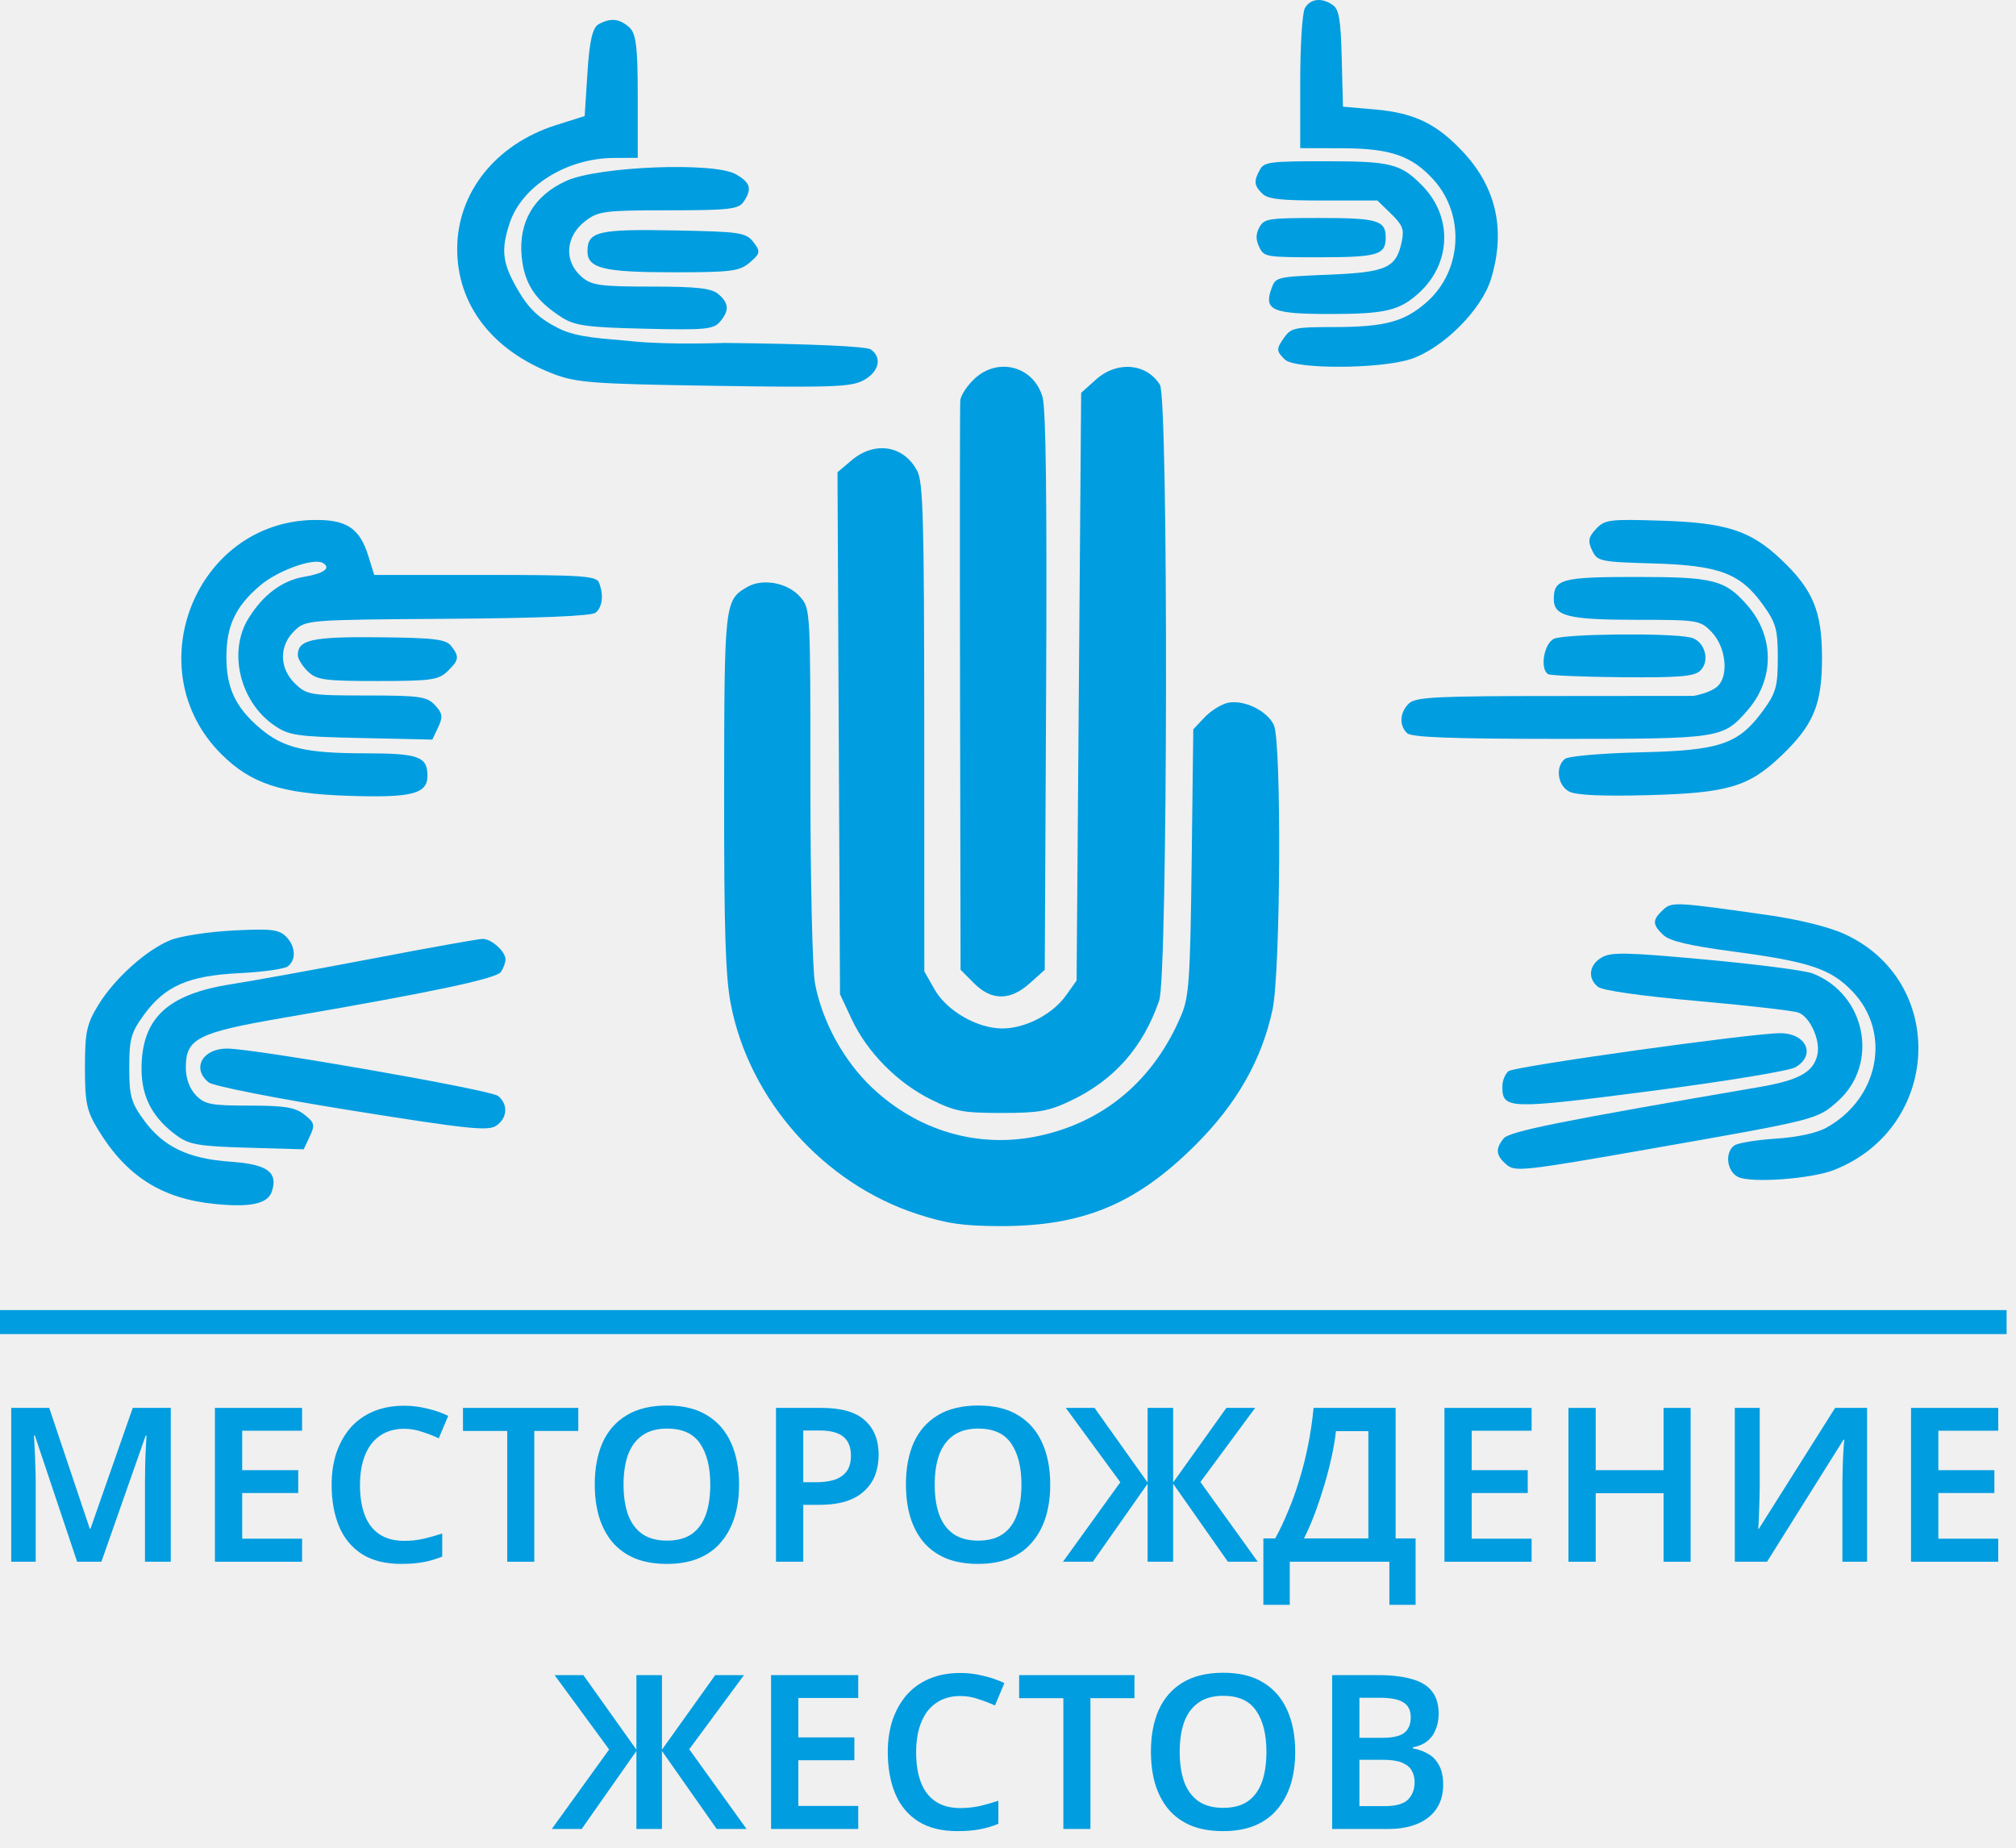
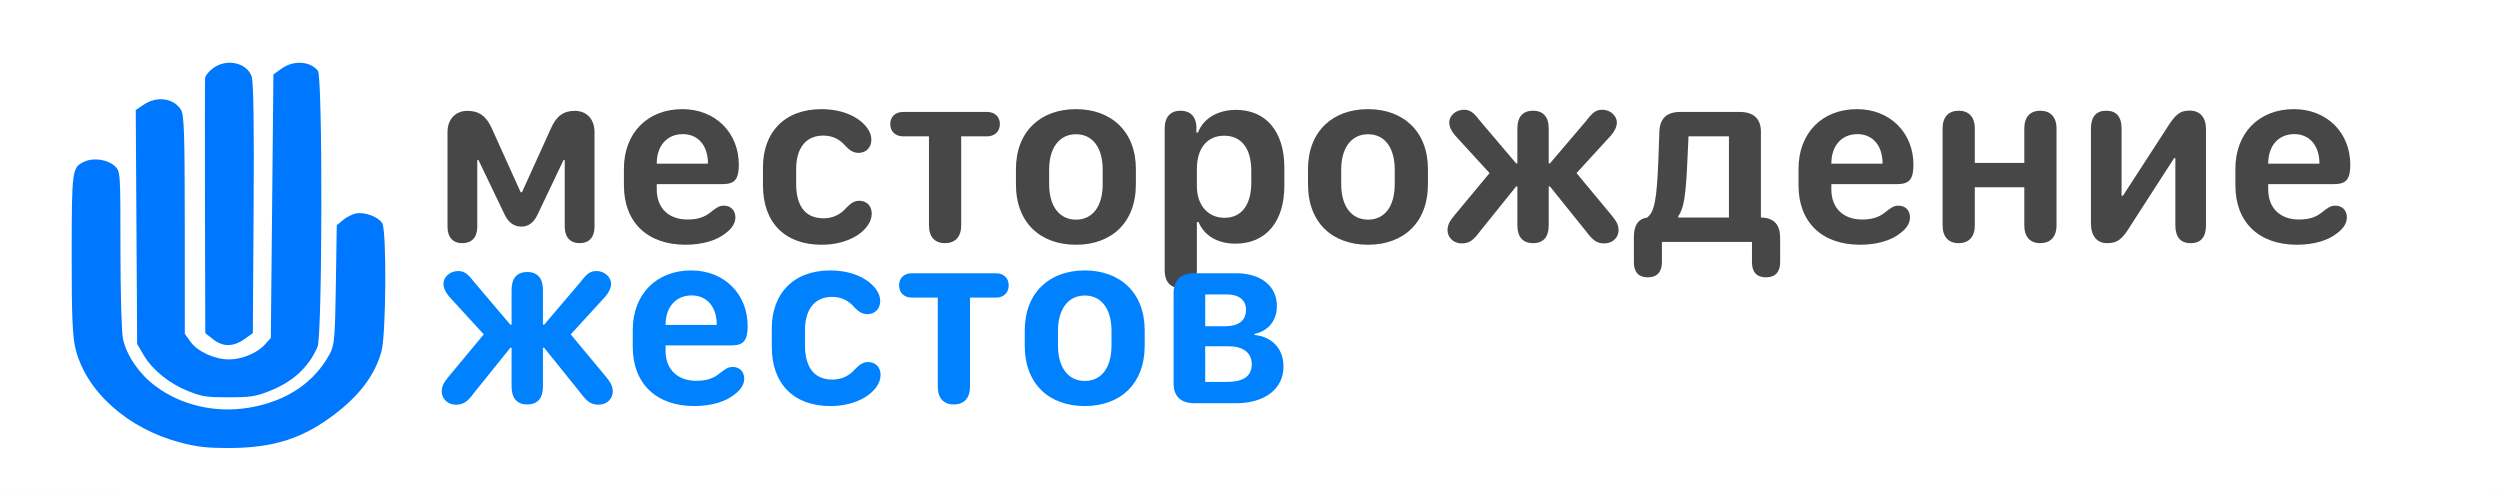
- <svg xmlns="http://www.w3.org/2000/svg" width="84" height="77" viewBox="0 0 84 77" fill="none">
-   <path fill-rule="evenodd" clip-rule="evenodd" d="M58.705 29.316C58.983 29.047 59.837 29.005 64.926 29.005L70.56 29C70.56 29 71.288 28.883 71.595 28.57C72.022 28.135 71.929 26.967 71.304 26.324C70.841 25.846 70.733 25.829 68.18 25.829C65.349 25.829 64.742 25.677 64.742 24.969C64.742 24.13 65.064 24.043 68.178 24.043C71.413 24.043 71.882 24.164 72.815 25.236C73.939 26.529 73.939 28.305 72.815 29.598C71.789 30.777 71.7 30.791 64.998 30.791C60.509 30.791 58.809 30.727 58.629 30.553C58.288 30.223 58.321 29.688 58.705 29.316ZM64.74 26.624C65.148 26.413 69.543 26.367 70.436 26.565C71.027 26.695 71.274 27.533 70.845 27.948C70.596 28.189 69.968 28.242 67.608 28.222C65.998 28.209 64.602 28.151 64.506 28.093C64.157 27.884 64.323 26.84 64.74 26.624ZM65.205 31.625C65.347 31.511 66.749 31.389 68.333 31.352C71.67 31.276 72.436 31.017 73.46 29.615C73.999 28.877 74.075 28.603 74.075 27.417C74.075 26.232 73.998 25.954 73.456 25.201C72.511 23.888 71.639 23.56 68.883 23.48C66.662 23.416 66.553 23.393 66.338 22.935C66.153 22.544 66.183 22.382 66.503 22.04C66.865 21.653 67.061 21.628 69.254 21.699C71.953 21.787 72.95 22.114 74.231 23.332C75.545 24.582 75.917 25.483 75.917 27.417C75.917 29.352 75.567 30.2 74.245 31.471C72.88 32.783 72.014 33.044 68.718 33.135C66.788 33.188 65.677 33.139 65.385 32.988C64.898 32.736 64.795 31.954 65.205 31.625Z" fill="#009DE0" />
-   <path d="M40.012 16.687C40.029 16.477 40.297 16.071 40.605 15.783C41.589 14.866 43.067 15.264 43.439 16.545C43.581 17.035 43.627 20.878 43.588 28.837L43.531 40.416L42.912 40.971C42.089 41.709 41.313 41.709 40.578 40.97L40.024 40.414L40.002 28.741C39.99 22.32 39.994 16.896 40.012 16.687Z" fill="#009DE0" />
-   <path d="M45.048 16.37L45.667 15.815C46.54 15.031 47.77 15.133 48.331 16.037C48.687 16.608 48.658 40.648 48.301 41.689C47.627 43.654 46.414 45.023 44.582 45.885C43.681 46.31 43.274 46.38 41.73 46.38C40.123 46.38 39.807 46.321 38.8 45.824C37.401 45.134 36.134 43.854 35.49 42.478L35 41.432L34.948 30.555L34.896 19.679L35.484 19.182C36.454 18.363 37.669 18.563 38.221 19.633C38.465 20.109 38.507 21.662 38.51 30.335L38.513 40.48L38.937 41.227C39.447 42.127 40.717 42.859 41.767 42.859C42.721 42.859 43.857 42.269 44.416 41.483L44.858 40.861L44.953 28.615L45.048 16.37Z" fill="#009DE0" />
-   <path d="M30.172 32.992C30.179 25.125 30.192 25.005 31.134 24.462C31.782 24.087 32.828 24.284 33.341 24.876C33.767 25.369 33.767 25.372 33.767 32.66C33.767 36.74 33.851 40.404 33.958 40.977C34.252 42.556 35.145 44.195 36.323 45.313C38.234 47.128 40.753 47.867 43.248 47.345C46.006 46.767 48.092 45.003 49.227 42.288C49.544 41.53 49.593 40.798 49.653 35.912L49.72 30.392L50.198 29.887C50.461 29.61 50.902 29.338 51.179 29.284C51.848 29.154 52.81 29.628 53.079 30.219C53.403 30.933 53.358 40.504 53.023 42.069C52.575 44.166 51.532 45.999 49.805 47.72C47.328 50.189 45.104 51.108 41.635 51.095C40.124 51.09 39.431 50.988 38.223 50.594C34.306 49.32 31.208 45.824 30.445 41.82C30.228 40.678 30.167 38.713 30.172 32.992Z" fill="#009DE0" />
-   <path d="M29.771 16.078C34.728 16.154 35.485 16.125 35.998 15.838C36.63 15.485 36.762 14.901 36.286 14.564C36.101 14.432 33.811 14.33 30.176 14.291C30.176 14.291 27.868 14.376 26.401 14.227C25.17 14.102 24.083 14.088 23.279 13.685C22.474 13.281 22.04 12.874 21.591 12.106C20.932 10.977 20.863 10.443 21.229 9.316C21.735 7.762 23.601 6.591 25.584 6.582L26.573 6.578V4.008C26.573 1.938 26.502 1.379 26.208 1.127C25.791 0.771 25.445 0.739 24.944 1.009C24.691 1.145 24.562 1.697 24.478 3.016L24.362 4.835L23.158 5.217C20.664 6.01 19.061 8.012 19.05 10.348C19.038 12.691 20.501 14.602 23.053 15.579C24.021 15.95 24.694 16 29.771 16.078Z" fill="#009DE0" />
-   <path d="M28.071 11.347C30.485 11.347 30.813 11.304 31.246 10.935C31.68 10.564 31.695 10.479 31.393 10.09C31.081 9.689 30.841 9.654 28.091 9.602C24.918 9.542 24.478 9.648 24.478 10.47C24.478 11.184 25.146 11.347 28.071 11.347Z" fill="#009DE0" />
-   <path d="M27.855 8.764C30.357 8.764 30.772 8.717 30.978 8.416C31.349 7.871 31.274 7.606 30.65 7.257C29.735 6.745 24.949 6.932 23.608 7.532C22.253 8.139 21.597 9.248 21.737 10.694C21.847 11.825 22.308 12.523 23.403 13.223C23.952 13.573 24.455 13.642 26.868 13.699C29.362 13.759 29.727 13.726 29.995 13.413C30.394 12.947 30.377 12.636 29.932 12.255C29.646 12.011 29.035 11.943 27.139 11.943C25.021 11.943 24.651 11.892 24.245 11.546C23.486 10.897 23.549 9.855 24.388 9.211C24.925 8.798 25.191 8.764 27.855 8.764Z" fill="#009DE0" />
-   <path fill-rule="evenodd" clip-rule="evenodd" d="M62.649 47.445C62.887 47.148 64.968 46.729 73.288 45.303C74.973 45.014 75.578 44.674 75.729 43.93C75.85 43.33 75.414 42.378 74.936 42.198C74.727 42.119 72.834 41.901 70.73 41.715C68.438 41.512 66.778 41.278 66.591 41.13C66.138 40.775 66.205 40.21 66.737 39.9C67.132 39.67 67.746 39.683 71.081 39.989C73.217 40.185 75.217 40.445 75.526 40.566C77.75 41.435 78.319 44.336 76.571 45.894C75.716 46.656 75.714 46.656 68.752 47.877C63.483 48.801 63.13 48.84 62.773 48.534C62.328 48.154 62.297 47.884 62.649 47.445ZM62.858 44.637C63.114 44.436 72.988 43.056 74.171 43.056C75.266 43.056 75.677 43.967 74.811 44.475C74.555 44.626 71.879 45.065 68.778 45.467C62.828 46.236 62.598 46.229 62.598 45.276C62.598 45.037 62.715 44.749 62.858 44.637ZM69.279 37.93C69.657 37.573 69.748 37.578 73.636 38.13C74.945 38.316 76.198 38.625 76.85 38.922C81.156 40.89 80.892 46.99 76.425 48.753C75.468 49.131 72.947 49.314 72.414 49.044C71.952 48.811 71.858 48.038 72.256 47.739C72.397 47.633 73.171 47.504 73.977 47.452C74.888 47.394 75.691 47.22 76.101 46.993C78.298 45.777 78.824 43.028 77.188 41.318C76.285 40.373 75.394 40.074 72.218 39.653C70.386 39.409 69.573 39.217 69.305 38.965C68.846 38.53 68.841 38.344 69.279 37.93Z" fill="#009DE0" />
-   <path fill-rule="evenodd" clip-rule="evenodd" d="M20.674 46.913C20.338 47.141 19.471 47.049 14.658 46.279C11.508 45.775 8.885 45.26 8.695 45.107C7.973 44.526 8.436 43.689 9.474 43.697C10.665 43.707 20.433 45.416 20.749 45.669C21.182 46.017 21.147 46.592 20.674 46.913ZM20.876 40.499C20.69 40.783 18.014 41.349 11.841 42.409C8.231 43.029 7.742 43.276 7.742 44.483C7.742 44.936 7.898 45.368 8.16 45.64C8.529 46.023 8.789 46.074 10.392 46.074C11.863 46.074 12.296 46.145 12.682 46.448C13.108 46.782 13.132 46.879 12.907 47.358L12.654 47.895L10.315 47.828C8.329 47.772 7.888 47.699 7.397 47.346C6.367 46.606 5.897 45.729 5.897 44.546C5.897 42.445 6.964 41.434 9.623 41.017C10.561 40.87 13.236 40.384 15.567 39.938C17.898 39.492 19.944 39.126 20.113 39.126C20.482 39.126 21.067 39.656 21.063 39.984C21.061 40.113 20.977 40.344 20.876 40.499ZM11.995 40.27C11.854 40.379 10.948 40.507 9.981 40.554C7.856 40.657 6.878 41.084 5.999 42.288C5.461 43.026 5.385 43.3 5.385 44.486C5.385 45.672 5.461 45.947 5.999 46.685C6.81 47.795 7.843 48.289 9.611 48.412C11.139 48.518 11.592 48.846 11.327 49.654C11.159 50.167 10.436 50.323 8.933 50.171C6.733 49.948 5.261 49.009 4.09 47.081C3.609 46.288 3.54 45.96 3.54 44.486C3.54 43.011 3.609 42.684 4.092 41.889C4.76 40.788 6.085 39.594 7.098 39.179C7.509 39.011 8.679 38.83 9.7 38.777C11.261 38.695 11.611 38.733 11.904 39.016C12.314 39.413 12.356 39.989 11.995 40.27Z" fill="#009DE0" />
-   <path d="M18.646 25.787C22.478 25.762 24.641 25.672 24.816 25.532C25.104 25.301 25.161 24.791 24.958 24.277C24.848 24 24.233 23.959 20.211 23.959H15.592L15.353 23.188C14.986 22.003 14.444 21.645 13.061 21.669C8.122 21.758 5.699 27.929 9.228 31.433C10.466 32.661 11.716 33.071 14.513 33.164C17.155 33.252 17.811 33.086 17.811 32.332C17.811 31.529 17.44 31.395 15.225 31.393C12.722 31.392 11.806 31.174 10.834 30.349C9.816 29.484 9.433 28.672 9.433 27.376C9.433 26.078 9.816 25.267 10.837 24.4C11.579 23.77 13.075 23.234 13.456 23.462C13.806 23.671 13.494 23.901 12.673 24.037C11.759 24.19 10.967 24.78 10.354 25.768C9.494 27.152 9.993 29.239 11.417 30.222C12.04 30.652 12.348 30.697 15.056 30.756L18.014 30.821L18.258 30.305C18.461 29.873 18.439 29.723 18.124 29.386C17.787 29.026 17.485 28.983 15.276 28.983C12.93 28.983 12.78 28.958 12.296 28.49C11.634 27.85 11.621 26.913 12.265 26.291C12.741 25.831 12.786 25.827 18.646 25.787Z" fill="#009DE0" />
-   <path d="M15.733 28.38C17.95 28.38 18.273 28.336 18.642 27.978C19.128 27.509 19.149 27.368 18.798 26.918C18.581 26.639 18.087 26.579 15.781 26.557C12.996 26.53 12.409 26.659 12.409 27.3C12.409 27.452 12.596 27.757 12.825 27.978C13.194 28.336 13.517 28.38 15.733 28.38Z" fill="#009DE0" />
-   <path fill-rule="evenodd" clip-rule="evenodd" d="M54.37 0.341C54.261 0.539 54.176 1.892 54.176 3.433V6.174L55.91 6.178C57.932 6.182 58.825 6.489 59.73 7.489C61.056 8.954 60.922 11.296 59.439 12.596C58.505 13.415 57.7 13.628 55.546 13.63C53.979 13.63 53.797 13.667 53.531 14.035C53.168 14.538 53.168 14.627 53.534 14.982C53.96 15.395 57.511 15.382 58.782 14.963C60.123 14.52 61.731 12.916 62.125 11.628C62.74 9.619 62.356 7.839 60.99 6.364C59.876 5.161 58.935 4.704 57.279 4.56L55.957 4.446L55.906 2.445C55.865 0.828 55.795 0.401 55.542 0.217C55.087 -0.114 54.593 -0.061 54.37 0.341ZM52.496 7.071C52.233 7.549 52.252 7.735 52.597 8.07C52.832 8.298 53.346 8.356 55.141 8.356H57.392L57.961 8.909C58.44 9.374 58.512 9.555 58.411 10.045C58.179 11.169 57.79 11.347 55.347 11.448C53.169 11.538 53.152 11.543 52.977 12.028C52.652 12.928 53.014 13.085 55.405 13.085C57.721 13.085 58.307 12.947 59.12 12.21C60.467 10.987 60.534 9.043 59.272 7.749C58.368 6.822 57.964 6.719 55.223 6.719C52.911 6.719 52.673 6.75 52.496 7.071ZM52.477 9.47C52.322 9.751 52.319 9.976 52.466 10.289C52.664 10.709 52.73 10.721 54.978 10.721C57.403 10.721 57.738 10.621 57.738 9.902C57.738 9.184 57.402 9.084 54.989 9.084C52.837 9.084 52.677 9.108 52.477 9.47Z" fill="#009DE0" />
-   <path d="M3.214 65.082L1.452 59.82H1.416C1.422 59.94 1.431 60.11 1.443 60.332C1.455 60.547 1.464 60.781 1.47 61.032C1.482 61.284 1.488 61.52 1.488 61.742V65.082H0.468V58.671H2.051L3.742 63.708H3.769L5.531 58.671H7.115V65.082H6.041V61.688C6.041 61.484 6.044 61.263 6.05 61.023C6.056 60.778 6.065 60.547 6.077 60.332C6.089 60.116 6.098 59.949 6.104 59.829H6.068L4.225 65.082H3.214Z" fill="#009DE0" />
-   <path d="M12.587 65.082H8.955V58.671H12.587V59.622H10.091V61.266H12.426V62.218H10.091V64.121H12.587V65.082Z" fill="#009DE0" />
-   <path d="M16.842 59.542C16.55 59.542 16.288 59.595 16.055 59.703C15.828 59.811 15.634 59.967 15.473 60.17C15.318 60.374 15.199 60.622 15.116 60.915C15.038 61.203 14.999 61.526 14.999 61.885C14.999 62.37 15.065 62.786 15.196 63.133C15.327 63.481 15.53 63.747 15.804 63.932C16.079 64.118 16.425 64.211 16.842 64.211C17.111 64.211 17.373 64.184 17.629 64.13C17.886 64.07 18.151 63.995 18.426 63.906V64.866C18.163 64.974 17.898 65.052 17.629 65.1C17.367 65.148 17.063 65.172 16.717 65.172C16.061 65.172 15.518 65.037 15.089 64.768C14.659 64.492 14.34 64.109 14.132 63.618C13.923 63.121 13.818 62.541 13.818 61.876C13.818 61.391 13.884 60.948 14.015 60.547C14.152 60.146 14.346 59.799 14.597 59.506C14.853 59.212 15.169 58.985 15.545 58.823C15.927 58.662 16.359 58.581 16.842 58.581C17.164 58.581 17.48 58.62 17.791 58.697C18.107 58.769 18.402 58.871 18.676 59.003L18.282 59.937C18.062 59.835 17.829 59.745 17.585 59.667C17.346 59.584 17.099 59.542 16.842 59.542Z" fill="#009DE0" />
-   <path d="M22.262 65.082H21.134V59.631H19.291V58.671H24.096V59.631H22.262V65.082Z" fill="#009DE0" />
-   <path d="M30.794 61.867C30.794 62.364 30.732 62.816 30.606 63.223C30.481 63.624 30.293 63.971 30.043 64.265C29.798 64.558 29.488 64.783 29.112 64.938C28.737 65.094 28.295 65.172 27.788 65.172C27.275 65.172 26.828 65.094 26.446 64.938C26.071 64.777 25.761 64.552 25.516 64.265C25.271 63.971 25.087 63.621 24.961 63.214C24.842 62.807 24.782 62.355 24.782 61.858C24.782 61.194 24.89 60.616 25.104 60.125C25.325 59.634 25.656 59.254 26.098 58.985C26.545 58.709 27.111 58.572 27.797 58.572C28.471 58.572 29.029 58.709 29.47 58.985C29.912 59.254 30.243 59.637 30.463 60.134C30.684 60.625 30.794 61.203 30.794 61.867ZM25.981 61.867C25.981 62.352 26.044 62.771 26.169 63.124C26.3 63.472 26.497 63.738 26.759 63.924C27.028 64.109 27.371 64.202 27.788 64.202C28.218 64.202 28.564 64.109 28.826 63.924C29.088 63.738 29.282 63.472 29.408 63.124C29.533 62.771 29.595 62.352 29.595 61.867C29.595 61.137 29.452 60.565 29.166 60.152C28.886 59.739 28.43 59.533 27.797 59.533C27.374 59.533 27.028 59.628 26.759 59.82C26.497 60.005 26.3 60.272 26.169 60.619C26.044 60.966 25.981 61.382 25.981 61.867Z" fill="#009DE0" />
-   <path d="M34.23 58.671C35.059 58.671 35.661 58.844 36.037 59.191C36.419 59.533 36.61 60.011 36.61 60.628C36.61 60.904 36.568 61.167 36.484 61.418C36.401 61.664 36.261 61.885 36.064 62.083C35.873 62.28 35.617 62.436 35.294 62.55C34.972 62.657 34.576 62.711 34.105 62.711H33.469V65.082H32.333V58.671H34.23ZM34.158 59.613H33.469V61.769H33.988C34.304 61.769 34.57 61.733 34.785 61.661C35.005 61.583 35.172 61.463 35.286 61.301C35.399 61.14 35.456 60.927 35.456 60.664C35.456 60.311 35.351 60.047 35.142 59.874C34.934 59.7 34.606 59.613 34.158 59.613Z" fill="#009DE0" />
-   <path d="M43.759 61.867C43.759 62.364 43.696 62.816 43.571 63.223C43.446 63.624 43.258 63.971 43.007 64.265C42.763 64.558 42.453 64.783 42.077 64.938C41.701 65.094 41.26 65.172 40.753 65.172C40.24 65.172 39.793 65.094 39.411 64.938C39.035 64.777 38.725 64.552 38.481 64.265C38.236 63.971 38.051 63.621 37.926 63.214C37.807 62.807 37.747 62.355 37.747 61.858C37.747 61.194 37.854 60.616 38.069 60.125C38.29 59.634 38.621 59.254 39.062 58.985C39.51 58.709 40.076 58.572 40.762 58.572C41.436 58.572 41.993 58.709 42.435 58.985C42.876 59.254 43.207 59.637 43.428 60.134C43.649 60.625 43.759 61.203 43.759 61.867ZM38.946 61.867C38.946 62.352 39.008 62.771 39.134 63.124C39.265 63.472 39.462 63.738 39.724 63.924C39.993 64.109 40.336 64.202 40.753 64.202C41.182 64.202 41.528 64.109 41.791 63.924C42.053 63.738 42.247 63.472 42.372 63.124C42.498 62.771 42.56 62.352 42.56 61.867C42.56 61.137 42.417 60.565 42.131 60.152C41.85 59.739 41.394 59.533 40.762 59.533C40.339 59.533 39.993 59.628 39.724 59.82C39.462 60.005 39.265 60.272 39.134 60.619C39.008 60.966 38.946 61.382 38.946 61.867Z" fill="#009DE0" />
-   <path d="M46.68 61.769L44.408 58.671H45.606L47.816 61.778V58.671H48.881V61.778L51.099 58.671H52.298L50.017 61.76L52.406 65.082H51.162L48.881 61.831V65.082H47.816V61.831L45.535 65.082H44.291L46.68 61.769Z" fill="#009DE0" />
-   <path d="M58.151 58.671V64.112H58.983V66.878H57.891V65.082H53.74V66.878H52.64V64.112H53.132C53.323 63.765 53.502 63.388 53.669 62.981C53.842 62.574 53.997 62.143 54.134 61.688C54.277 61.227 54.399 60.745 54.501 60.242C54.602 59.739 54.68 59.215 54.733 58.671H58.151ZM55.664 59.64C55.628 59.97 55.568 60.326 55.485 60.709C55.401 61.092 55.3 61.484 55.181 61.885C55.061 62.286 54.93 62.678 54.787 63.062C54.644 63.445 54.492 63.795 54.331 64.112H57.015V59.64H55.664Z" fill="#009DE0" />
-   <path d="M63.817 65.082H60.185V58.671H63.817V59.622H61.321V61.266H63.656V62.218H61.321V64.121H63.817V65.082Z" fill="#009DE0" />
-   <path d="M70.443 65.082H69.315V62.226H66.488V65.082H65.352V58.671H66.488V61.266H69.315V58.671H70.443V65.082Z" fill="#009DE0" />
-   <path d="M72.284 58.671H73.322V61.939C73.322 62.089 73.319 62.253 73.313 62.433C73.307 62.613 73.301 62.792 73.296 62.972C73.29 63.145 73.284 63.298 73.278 63.43C73.272 63.561 73.266 63.654 73.26 63.708H73.287L76.462 58.671H77.795V65.082H76.767V61.84C76.767 61.679 76.77 61.502 76.775 61.31C76.781 61.119 76.787 60.933 76.793 60.754C76.805 60.574 76.814 60.419 76.82 60.287C76.832 60.149 76.841 60.053 76.847 59.999H76.811L73.626 65.082H72.284V58.671Z" fill="#009DE0" />
-   <path d="M83.26 65.082H79.627V58.671H83.26V59.622H80.764V61.266H83.099V62.218H80.764V64.121H83.26V65.082Z" fill="#009DE0" />
-   <path d="M25.381 72.905L23.108 69.807H24.307L26.517 72.914V69.807H27.581V72.914L29.8 69.807H30.999L28.718 72.896L31.106 76.218H29.863L27.581 72.968V76.218H26.517V72.968L24.236 76.218H22.992L25.381 72.905Z" fill="#009DE0" />
-   <path d="M35.76 76.218H32.128V69.807H35.76V70.759H33.264V72.402H35.599V73.354H33.264V75.258H35.76V76.218Z" fill="#009DE0" />
-   <path d="M40.015 70.678C39.723 70.678 39.461 70.732 39.228 70.84C39.001 70.948 38.807 71.103 38.646 71.307C38.491 71.51 38.372 71.759 38.289 72.052C38.211 72.339 38.172 72.663 38.172 73.022C38.172 73.507 38.238 73.923 38.369 74.27C38.5 74.617 38.703 74.883 38.977 75.069C39.252 75.255 39.598 75.347 40.015 75.347C40.284 75.347 40.546 75.32 40.802 75.267C41.059 75.207 41.324 75.132 41.599 75.042V76.003C41.336 76.111 41.071 76.189 40.802 76.236C40.54 76.284 40.236 76.308 39.89 76.308C39.234 76.308 38.691 76.174 38.262 75.904C37.832 75.629 37.513 75.246 37.304 74.755C37.096 74.258 36.991 73.677 36.991 73.013C36.991 72.528 37.057 72.085 37.188 71.684C37.325 71.283 37.519 70.936 37.77 70.642C38.026 70.349 38.342 70.121 38.718 69.96C39.1 69.798 39.532 69.717 40.015 69.717C40.337 69.717 40.653 69.756 40.964 69.834C41.28 69.906 41.575 70.008 41.849 70.139L41.456 71.073C41.235 70.971 41.002 70.882 40.758 70.804C40.519 70.72 40.272 70.678 40.015 70.678Z" fill="#009DE0" />
-   <path d="M45.434 76.218H44.307V70.768H42.464V69.807H47.269V70.768H45.434V76.218Z" fill="#009DE0" />
-   <path d="M53.967 73.004C53.967 73.501 53.905 73.953 53.779 74.36C53.654 74.761 53.466 75.108 53.216 75.401C52.971 75.695 52.661 75.919 52.285 76.075C51.91 76.23 51.468 76.308 50.961 76.308C50.448 76.308 50.001 76.23 49.619 76.075C49.244 75.913 48.934 75.689 48.689 75.401C48.444 75.108 48.26 74.758 48.134 74.351C48.015 73.944 47.955 73.492 47.955 72.995C47.955 72.33 48.063 71.753 48.277 71.262C48.498 70.771 48.829 70.391 49.27 70.121C49.718 69.846 50.284 69.708 50.97 69.708C51.644 69.708 52.202 69.846 52.643 70.121C53.084 70.391 53.416 70.774 53.636 71.271C53.857 71.762 53.967 72.339 53.967 73.004ZM49.154 73.004C49.154 73.489 49.217 73.908 49.342 74.261C49.473 74.608 49.67 74.874 49.932 75.06C50.201 75.246 50.544 75.338 50.961 75.338C51.391 75.338 51.737 75.246 51.999 75.06C52.261 74.874 52.455 74.608 52.581 74.261C52.706 73.908 52.768 73.489 52.768 73.004C52.768 72.273 52.625 71.702 52.339 71.289C52.059 70.876 51.602 70.669 50.97 70.669C50.547 70.669 50.201 70.765 49.932 70.957C49.67 71.142 49.473 71.408 49.342 71.756C49.217 72.103 49.154 72.519 49.154 73.004Z" fill="#009DE0" />
-   <path d="M57.43 69.807C57.978 69.807 58.441 69.861 58.816 69.969C59.192 70.07 59.472 70.238 59.657 70.472C59.848 70.705 59.944 71.019 59.944 71.414C59.944 71.66 59.902 71.881 59.818 72.079C59.741 72.276 59.622 72.438 59.461 72.564C59.3 72.689 59.103 72.773 58.87 72.815V72.86C59.109 72.902 59.323 72.98 59.514 73.094C59.705 73.201 59.854 73.36 59.962 73.57C60.075 73.773 60.132 74.042 60.132 74.378C60.132 74.767 60.039 75.099 59.854 75.374C59.669 75.65 59.404 75.859 59.058 76.003C58.718 76.147 58.309 76.218 57.832 76.218H55.506V69.807H57.43ZM57.582 72.42C58.035 72.42 58.348 72.348 58.521 72.205C58.694 72.061 58.781 71.845 58.781 71.558C58.781 71.271 58.676 71.064 58.468 70.939C58.265 70.813 57.94 70.75 57.492 70.75H56.642V72.42H57.582ZM56.642 73.336V75.267H57.68C58.151 75.267 58.48 75.177 58.664 74.997C58.849 74.812 58.942 74.569 58.942 74.27C58.942 74.078 58.9 73.914 58.816 73.776C58.739 73.638 58.605 73.531 58.414 73.453C58.223 73.375 57.964 73.336 57.636 73.336H56.642Z" fill="#009DE0" />
-   <line y1="55.095" x2="83.608" y2="55.095" stroke="#009DE0" />
+ <svg xmlns="http://www.w3.org/2000/svg" width="279" height="55" viewBox="0 0 279 55" fill="none">
+   <g clip-path="url(#clip0_2235_80)">
+     <rect width="279" height="55" fill="white" />
+     <rect x="13" y="8" width="265" height="57" fill="white" />
+     <path d="M22.892 8.685C22.918 8.434 23.322 7.945 23.79 7.6C25.279 6.499 27.515 6.977 28.078 8.515C28.293 9.103 28.363 13.718 28.304 23.274L28.217 37.177L27.28 37.844C26.036 38.73 24.861 38.729 23.748 37.843L22.91 37.175L22.877 23.159C22.858 15.45 22.865 8.937 22.892 8.685Z" fill="#0077FF" />
+     <path d="M30.513 8.305L31.45 7.638C32.771 6.697 34.632 6.82 35.482 7.904C36.02 8.59 35.977 37.456 35.437 38.706C34.416 41.066 32.581 42.709 29.809 43.745C28.445 44.254 27.828 44.339 25.492 44.339C23.06 44.339 22.582 44.267 21.057 43.67C18.94 42.843 17.024 41.305 16.049 39.654L15.306 38.397L15.228 25.337L15.15 12.278L16.039 11.681C17.507 10.697 19.347 10.938 20.181 12.223C20.552 12.794 20.615 14.659 20.619 25.072L20.624 37.254L21.265 38.151C22.036 39.231 23.959 40.111 25.548 40.111C26.992 40.111 28.711 39.402 29.556 38.459L30.226 37.711L30.369 23.008L30.513 8.305Z" fill="#0077FF" />
+     <path d="M8 28.263C8.011 18.817 8.032 18.673 9.457 18.021C10.437 17.571 12.021 17.807 12.796 18.518C13.441 19.11 13.442 19.113 13.442 27.865C13.442 32.764 13.569 37.163 13.73 37.851C14.174 39.747 15.527 41.715 17.309 43.058C20.202 45.237 24.014 46.124 27.79 45.496C31.963 44.803 35.12 42.685 36.838 39.425C37.318 38.515 37.391 37.636 37.482 31.769L37.583 25.141L38.306 24.535C38.704 24.202 39.373 23.876 39.792 23.811C40.803 23.654 42.26 24.224 42.666 24.934C43.156 25.79 43.088 37.282 42.582 39.162C41.905 41.68 40.325 43.88 37.712 45.947C33.964 48.912 30.597 50.015 25.348 50C23.062 49.993 22.013 49.871 20.184 49.399C14.257 47.868 9.569 43.671 8.414 38.863C8.085 37.492 7.993 35.133 8 28.263Z" fill="#0077FF" />
+     <path d="M64.693 27.137C63.654 27.137 63.025 26.494 63.025 25.291V17.867H62.889L59.99 23.951C59.58 24.812 59.006 25.291 58.185 25.291C57.352 25.291 56.736 24.812 56.326 23.965L53.4 17.867H53.264V25.291C53.264 26.508 52.635 27.137 51.596 27.137C50.557 27.137 49.941 26.494 49.941 25.291V14.75C49.941 13.26 50.871 12.371 52.17 12.371C53.441 12.371 54.289 12.959 54.904 14.367L58.103 21.449H58.254L61.467 14.367C62.082 12.945 62.889 12.371 64.147 12.371C65.445 12.371 66.348 13.26 66.348 14.75V25.291C66.348 26.508 65.719 27.137 64.693 27.137ZM69.629 20.697V18.824C69.629 14.859 72.254 12.18 76.15 12.18C79.842 12.18 82.453 14.805 82.453 18.387C82.453 20.014 81.988 20.547 80.635 20.547H73.293V21.176C73.307 23.199 74.592 24.498 76.738 24.498C77.859 24.498 78.652 24.225 79.295 23.691C79.992 23.158 80.238 22.953 80.799 22.953C81.551 22.953 82.07 23.473 82.07 24.266C82.07 24.908 81.674 25.523 80.99 26.016C80.033 26.822 78.379 27.314 76.506 27.314C72.254 27.314 69.629 24.812 69.629 20.697ZM73.293 18.264H79.008V18.236C79.008 16.254 77.914 14.969 76.205 14.969C74.428 14.969 73.293 16.281 73.293 18.236V18.264ZM85.147 20.697V18.66C85.147 14.805 87.512 12.18 91.682 12.18C93.103 12.18 94.553 12.508 95.647 13.232C96.535 13.807 97.246 14.668 97.246 15.584C97.246 16.418 96.699 17.061 95.811 17.061C95.113 17.061 94.731 16.65 94.361 16.295C93.732 15.557 92.939 15.133 91.873 15.133C89.85 15.133 88.852 16.637 88.852 18.852V20.52C88.852 22.789 89.727 24.361 91.9 24.361C92.898 24.361 93.76 23.992 94.484 23.158C94.826 22.83 95.223 22.406 95.893 22.406C96.699 22.406 97.287 22.939 97.287 23.855C97.287 24.785 96.59 25.701 95.537 26.344C94.416 27.014 93.076 27.314 91.695 27.314C87.607 27.314 85.147 24.854 85.147 20.697ZM105.463 27.137C104.342 27.137 103.672 26.453 103.672 25.154V15.215H100.773C99.926 15.215 99.352 14.668 99.352 13.848C99.352 13.027 99.926 12.494 100.773 12.494H110.166C111.014 12.494 111.588 13.027 111.588 13.848C111.588 14.668 111.014 15.215 110.166 15.215H107.268V25.154C107.268 26.467 106.57 27.137 105.463 27.137ZM120.078 12.18C124.029 12.18 126.764 14.682 126.764 18.852V20.561C126.764 24.867 124.029 27.314 120.078 27.314C116.113 27.314 113.379 24.867 113.379 20.574V18.865C113.379 14.682 116.113 12.18 120.078 12.18ZM120.078 14.982C118.232 14.982 117.084 16.486 117.084 18.934V20.547C117.084 23.021 118.232 24.512 120.078 24.512C121.951 24.512 123.059 23.021 123.059 20.547V18.934C123.059 16.486 121.951 14.982 120.078 14.982ZM133.572 30.172C133.572 31.443 132.93 32.154 131.768 32.154C130.619 32.154 129.977 31.443 129.977 30.172V14.354C129.977 13.068 130.605 12.357 131.74 12.357C132.807 12.357 133.449 12.973 133.518 14.094V14.791H133.695C134.283 13.232 135.883 12.262 137.934 12.262C141.297 12.262 143.334 14.682 143.334 18.715V20.725C143.334 24.758 141.27 27.191 137.879 27.191C135.896 27.191 134.393 26.316 133.764 24.785H133.572V30.172ZM133.572 20.779C133.572 22.912 134.816 24.307 136.662 24.307C138.549 24.307 139.643 22.871 139.643 20.383V19.07C139.643 16.568 138.549 15.146 136.621 15.146C134.734 15.146 133.572 16.527 133.572 18.852V20.779ZM152.672 12.18C156.623 12.18 159.357 14.682 159.357 18.852V20.561C159.357 24.867 156.623 27.314 152.672 27.314C148.707 27.314 145.973 24.867 145.973 20.574V18.865C145.973 14.682 148.707 12.18 152.672 12.18ZM152.672 14.982C150.826 14.982 149.678 16.486 149.678 18.934V20.547C149.678 23.021 150.826 24.512 152.672 24.512C154.545 24.512 155.652 23.021 155.652 20.547V18.934C155.652 16.486 154.545 14.982 152.672 14.982ZM179.059 27.164C178.225 27.164 177.787 26.863 176.967 25.77L172.975 20.807H172.838V25.141C172.838 26.453 172.236 27.137 171.088 27.137C169.939 27.137 169.338 26.439 169.338 25.141V20.807H169.201L165.209 25.77C164.402 26.863 163.951 27.164 163.117 27.164C162.242 27.164 161.545 26.521 161.545 25.701C161.545 25.154 161.736 24.73 162.27 24.088L166.234 19.316L162.379 15.105C161.955 14.613 161.736 14.121 161.736 13.67C161.736 12.904 162.475 12.248 163.363 12.248C164.033 12.248 164.416 12.508 165.141 13.451L169.201 18.236H169.338V14.354C169.338 13.041 169.939 12.357 171.088 12.357C172.236 12.357 172.838 13.055 172.838 14.354V18.236H172.975L177.049 13.451C177.76 12.508 178.143 12.248 178.826 12.248C179.701 12.248 180.439 12.904 180.439 13.67C180.439 14.121 180.221 14.613 179.797 15.105L175.941 19.316L179.906 24.088C180.439 24.73 180.631 25.154 180.631 25.701C180.631 26.521 179.947 27.164 179.059 27.164ZM183.898 30.951C182.873 30.951 182.34 30.377 182.34 29.256V26.467C182.34 25.141 182.805 24.443 183.816 24.279C184.637 23.664 184.896 22.324 185.074 17.854L185.184 14.695C185.238 13.219 186.004 12.494 187.521 12.494H194.18C195.697 12.494 196.518 13.26 196.518 14.695V24.279H196.641C198.049 24.361 198.664 25.1 198.664 26.617V29.256C198.664 30.363 198.117 30.951 197.092 30.951C196.053 30.951 195.52 30.377 195.52 29.256V27H185.471V29.256C185.471 30.363 184.924 30.951 183.898 30.951ZM192.949 24.279V15.215H188.438L188.314 17.908C188.137 21.887 187.918 23.254 187.289 24.143V24.279H192.949ZM200.715 20.697V18.824C200.715 14.859 203.34 12.18 207.236 12.18C210.928 12.18 213.539 14.805 213.539 18.387C213.539 20.014 213.074 20.547 211.721 20.547H204.379V21.176C204.393 23.199 205.678 24.498 207.824 24.498C208.945 24.498 209.738 24.225 210.381 23.691C211.078 23.158 211.324 22.953 211.885 22.953C212.637 22.953 213.156 23.473 213.156 24.266C213.156 24.908 212.76 25.523 212.076 26.016C211.119 26.822 209.465 27.314 207.592 27.314C203.34 27.314 200.715 24.812 200.715 20.697ZM204.379 18.264H210.094V18.236C210.094 16.254 209 14.969 207.291 14.969C205.514 14.969 204.379 16.281 204.379 18.236V18.264ZM225.912 25.154V20.902H220.389V25.154C220.389 26.467 219.691 27.137 218.584 27.137C217.477 27.137 216.793 26.453 216.793 25.154V14.34C216.793 13.027 217.477 12.357 218.598 12.357C219.705 12.357 220.389 13.041 220.389 14.34V18.182H225.912V14.34C225.912 13.027 226.582 12.357 227.703 12.357C228.811 12.357 229.508 13.041 229.508 14.34V25.154C229.508 26.467 228.797 27.137 227.689 27.137C226.582 27.137 225.912 26.453 225.912 25.154ZM244.479 27.137C243.357 27.137 242.77 26.467 242.77 25.141V17.648H242.633L237.834 25.086C236.863 26.686 236.33 27.137 235.154 27.137C234.02 27.137 233.35 26.33 233.35 24.936V14.354C233.35 13.027 233.924 12.357 235.059 12.357C236.193 12.357 236.768 13.027 236.768 14.354V21.846H236.918L241.744 14.408C242.756 12.781 243.248 12.344 244.355 12.344C245.545 12.344 246.188 13.109 246.188 14.422V25.141C246.188 26.467 245.613 27.137 244.479 27.137ZM249.469 20.697V18.824C249.469 14.859 252.094 12.18 255.99 12.18C259.682 12.18 262.293 14.805 262.293 18.387C262.293 20.014 261.828 20.547 260.475 20.547H253.133V21.176C253.146 23.199 254.432 24.498 256.578 24.498C257.699 24.498 258.492 24.225 259.135 23.691C259.832 23.158 260.078 22.953 260.639 22.953C261.391 22.953 261.91 23.473 261.91 24.266C261.91 24.908 261.514 25.523 260.83 26.016C259.873 26.822 258.219 27.314 256.346 27.314C252.094 27.314 249.469 24.812 249.469 20.697ZM253.133 18.264H258.848V18.236C258.848 16.254 257.754 14.969 256.045 14.969C254.268 14.969 253.133 16.281 253.133 18.236V18.264Z" fill="black" fill-opacity="0.72" />
+     <path d="M66.812 45.164C65.978 45.164 65.541 44.863 64.721 43.77L60.728 38.807H60.592V43.141C60.592 44.453 59.99 45.137 58.842 45.137C57.693 45.137 57.092 44.44 57.092 43.141V38.807H56.955L52.963 43.77C52.156 44.863 51.705 45.164 50.871 45.164C49.996 45.164 49.299 44.522 49.299 43.701C49.299 43.154 49.49 42.73 50.023 42.088L53.988 37.316L50.133 33.105C49.709 32.613 49.49 32.121 49.49 31.67C49.49 30.904 50.228 30.248 51.117 30.248C51.787 30.248 52.17 30.508 52.895 31.451L56.955 36.236H57.092V32.353C57.092 31.041 57.693 30.357 58.842 30.357C59.99 30.357 60.592 31.055 60.592 32.353V36.236H60.728L64.803 31.451C65.514 30.508 65.897 30.248 66.58 30.248C67.455 30.248 68.193 30.904 68.193 31.67C68.193 32.121 67.975 32.613 67.551 33.105L63.695 37.316L67.66 42.088C68.193 42.73 68.385 43.154 68.385 43.701C68.385 44.522 67.701 45.164 66.812 45.164ZM70.613 38.697V36.824C70.613 32.859 73.238 30.18 77.135 30.18C80.826 30.18 83.438 32.805 83.438 36.387C83.438 38.014 82.973 38.547 81.619 38.547H74.277V39.176C74.291 41.199 75.576 42.498 77.723 42.498C78.844 42.498 79.637 42.225 80.279 41.691C80.977 41.158 81.223 40.953 81.783 40.953C82.535 40.953 83.055 41.473 83.055 42.266C83.055 42.908 82.658 43.523 81.975 44.016C81.018 44.822 79.363 45.315 77.49 45.315C73.238 45.315 70.613 42.812 70.613 38.697ZM74.277 36.264H79.992V36.236C79.992 34.254 78.898 32.969 77.189 32.969C75.412 32.969 74.277 34.281 74.277 36.236V36.264ZM86.131 38.697V36.66C86.131 32.805 88.496 30.18 92.666 30.18C94.088 30.18 95.537 30.508 96.631 31.232C97.519 31.807 98.231 32.668 98.231 33.584C98.231 34.418 97.684 35.06 96.795 35.06C96.098 35.06 95.715 34.65 95.346 34.295C94.717 33.557 93.924 33.133 92.857 33.133C90.834 33.133 89.836 34.637 89.836 36.852V38.52C89.836 40.789 90.711 42.361 92.885 42.361C93.883 42.361 94.744 41.992 95.469 41.158C95.811 40.83 96.207 40.406 96.877 40.406C97.684 40.406 98.272 40.94 98.272 41.855C98.272 42.785 97.574 43.701 96.522 44.344C95.4 45.014 94.061 45.315 92.68 45.315C88.592 45.315 86.131 42.853 86.131 38.697ZM106.447 45.137C105.326 45.137 104.656 44.453 104.656 43.154V33.215H101.758C100.91 33.215 100.336 32.668 100.336 31.848C100.336 31.027 100.91 30.494 101.758 30.494H111.15C111.998 30.494 112.572 31.027 112.572 31.848C112.572 32.668 111.998 33.215 111.15 33.215H108.252V43.154C108.252 44.467 107.555 45.137 106.447 45.137ZM121.062 30.18C125.014 30.18 127.748 32.682 127.748 36.852V38.56C127.748 42.867 125.014 45.315 121.062 45.315C117.098 45.315 114.363 42.867 114.363 38.574V36.865C114.363 32.682 117.098 30.18 121.062 30.18ZM121.062 32.982C119.217 32.982 118.068 34.486 118.068 36.934V38.547C118.068 41.022 119.217 42.512 121.062 42.512C122.936 42.512 124.043 41.022 124.043 38.547V36.934C124.043 34.486 122.936 32.982 121.062 32.982ZM133.312 30.494H137.947C140.695 30.494 142.5 31.902 142.5 34.145C142.5 35.785 141.543 36.934 140.012 37.262V37.385C142.021 37.576 143.238 38.984 143.238 40.898C143.238 43.469 141.064 45 137.947 45H133.312C131.781 45 130.975 44.234 130.975 42.799V32.695C130.975 31.26 131.781 30.494 133.312 30.494ZM134.502 32.859V36.414H136.607C138.18 36.414 139.055 35.84 139.055 34.555C139.055 33.406 138.152 32.859 136.936 32.859H134.502ZM134.502 38.643V42.621H136.922C138.535 42.621 139.697 42.129 139.697 40.652C139.697 39.326 138.672 38.643 137.113 38.643H134.502Z" fill="#0082FF" />
+   </g>
+   <defs>
+     <clipPath id="clip0_2235_80">
+       <rect width="279" height="55" fill="white" />
+     </clipPath>
+   </defs>
</svg>
